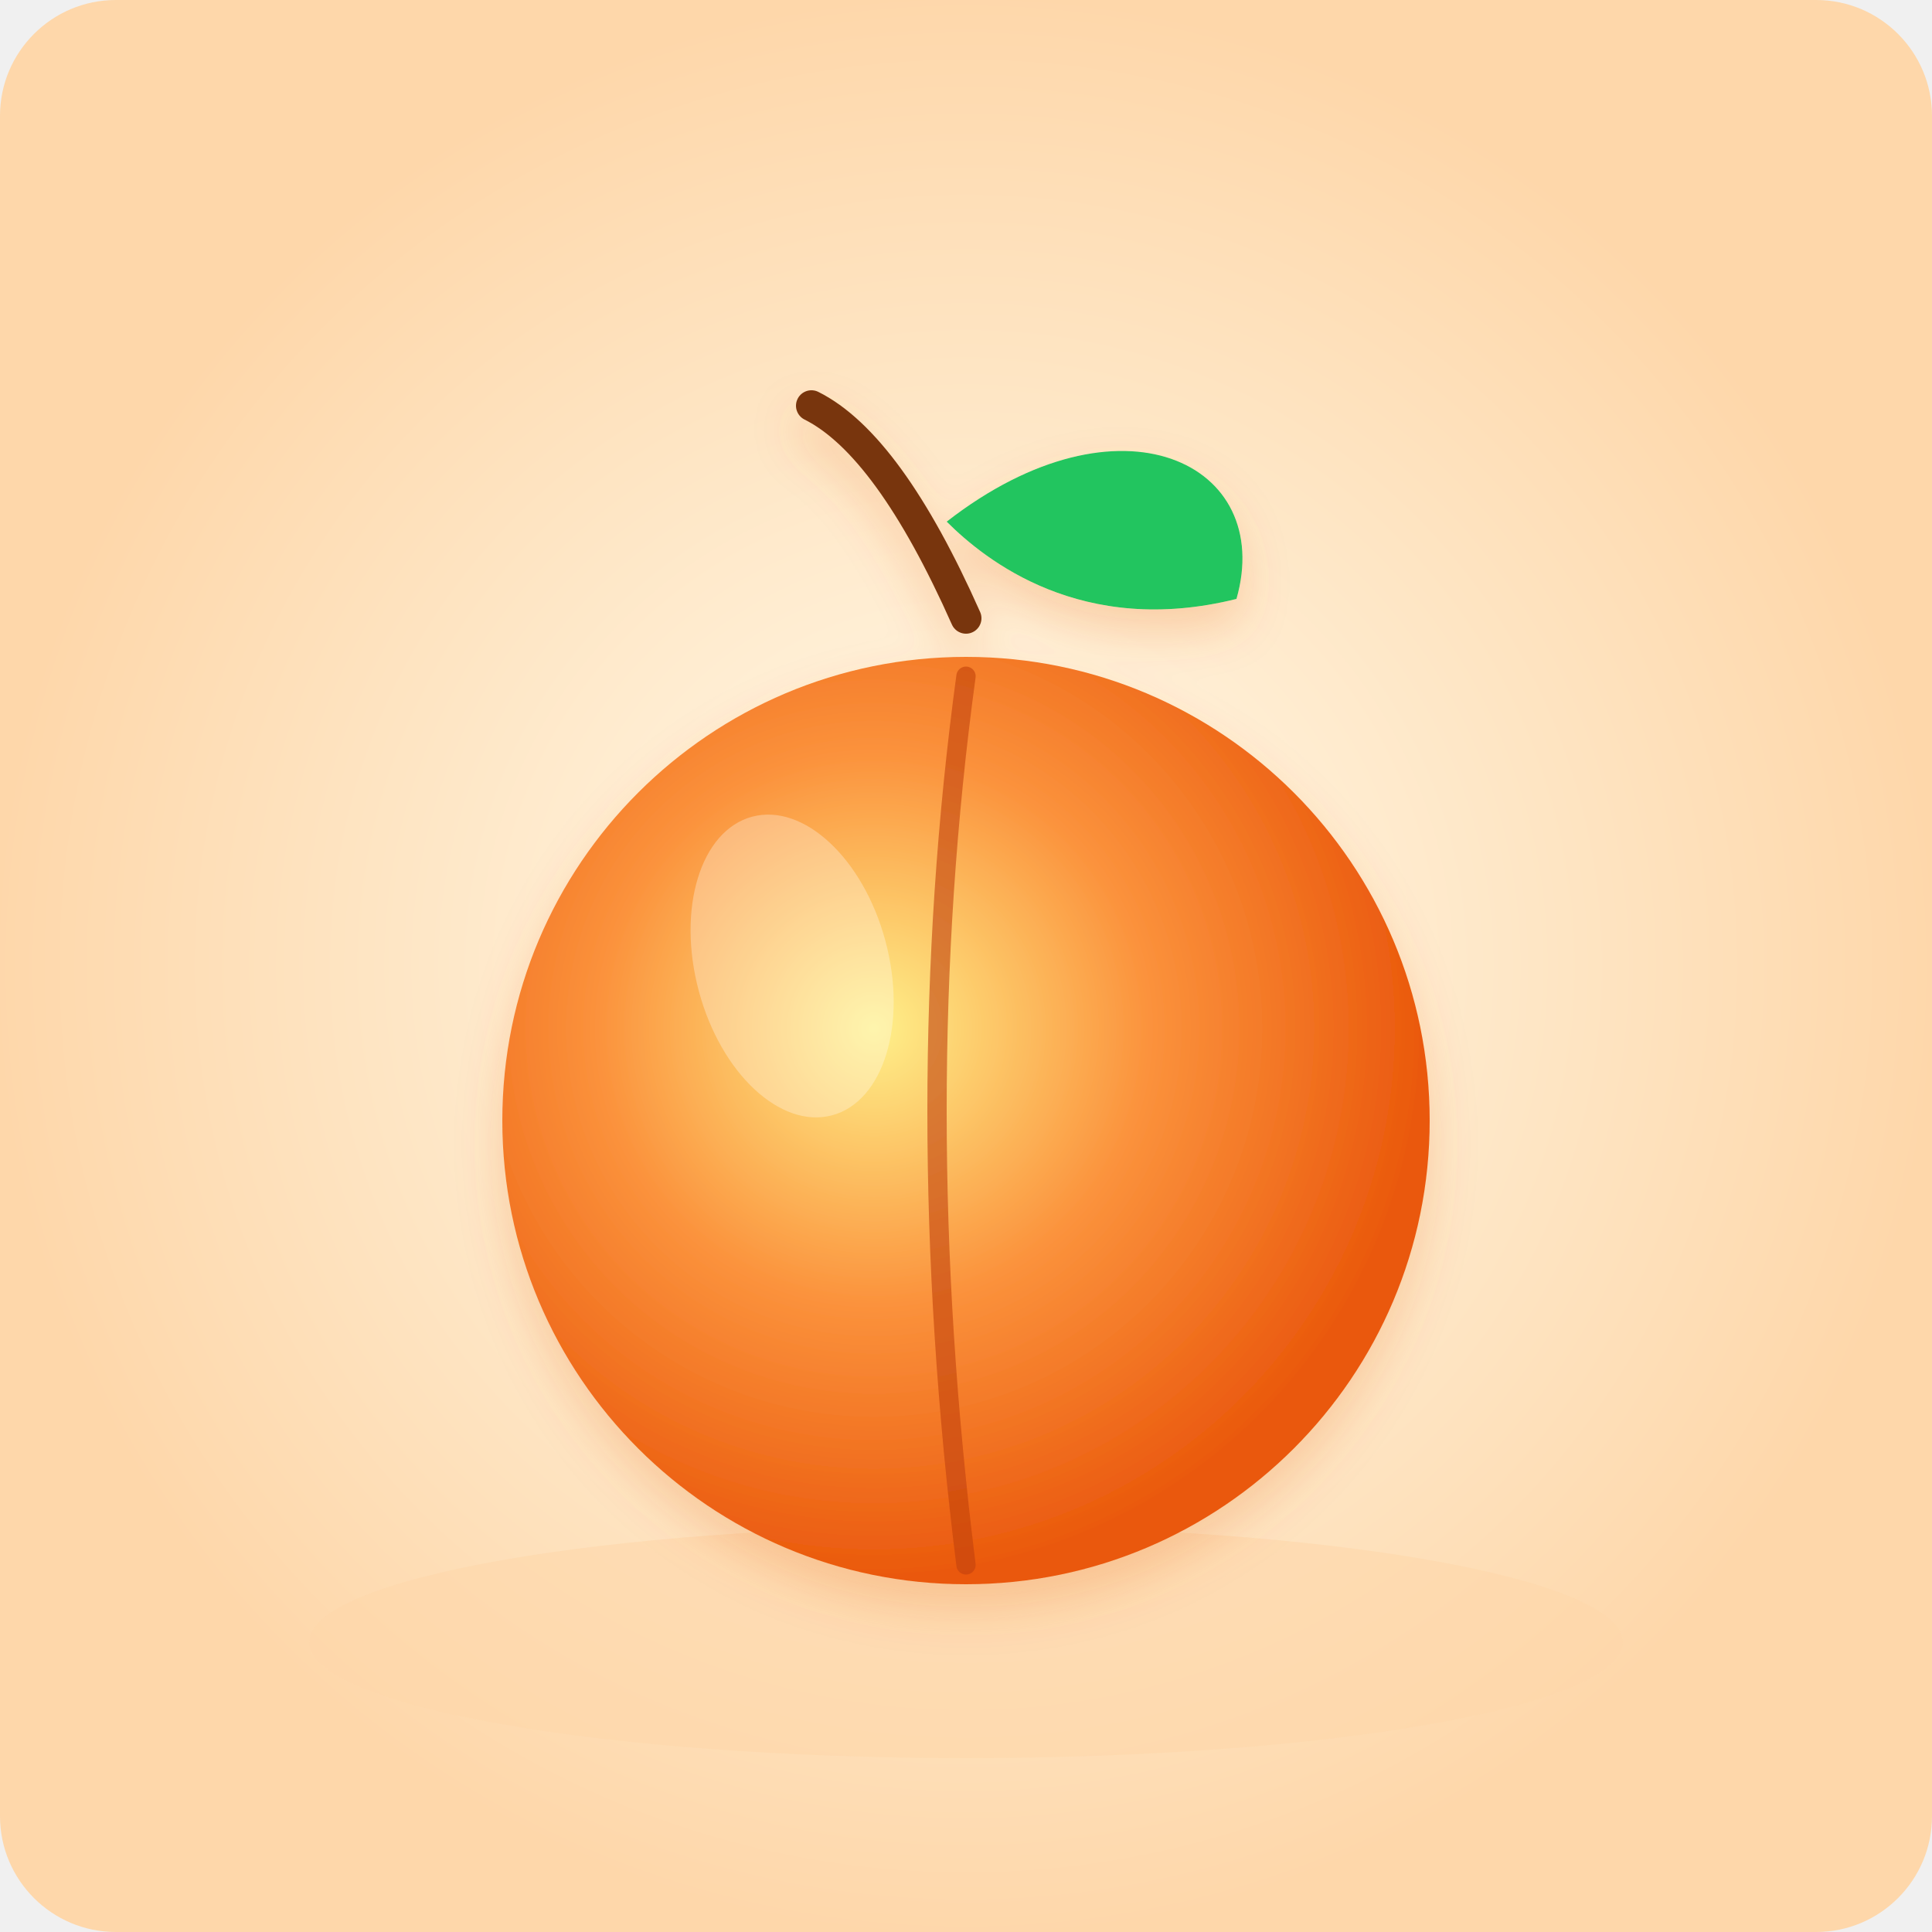
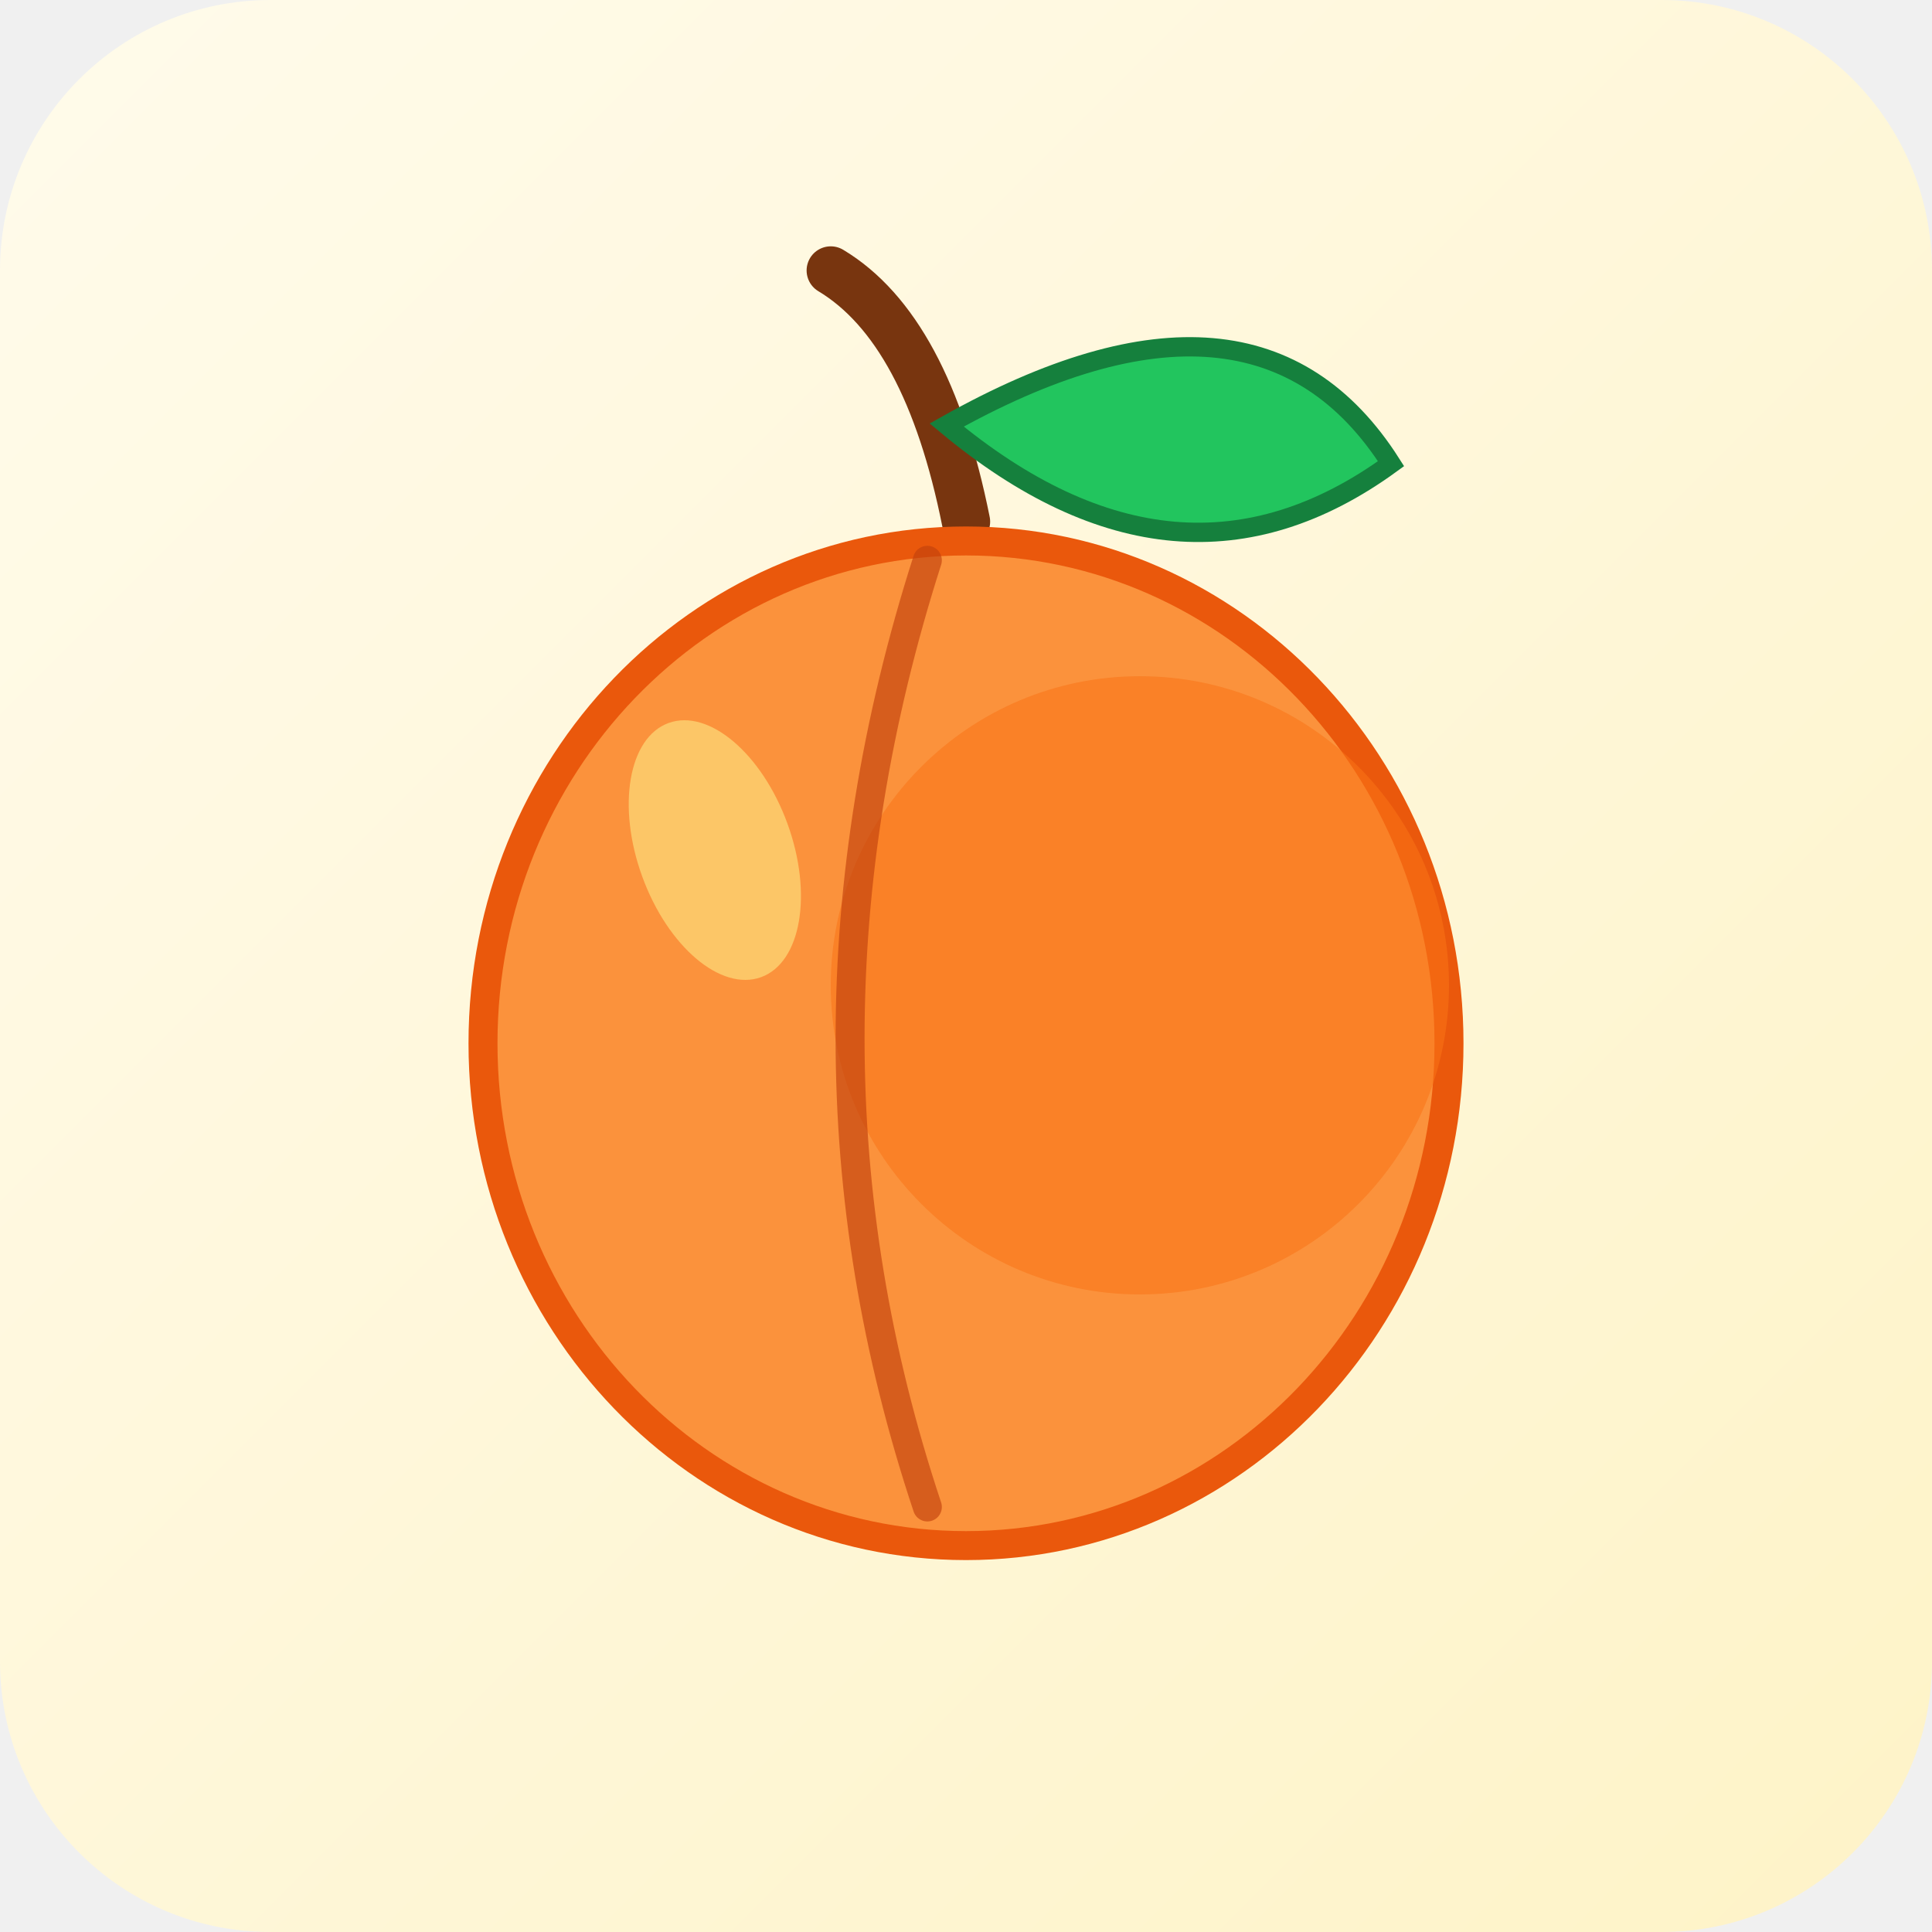
- <svg xmlns="http://www.w3.org/2000/svg" viewBox="0 0 500 500" width="100%" height="100%">
+ <svg xmlns="http://www.w3.org/2000/svg" viewBox="0 0 200 200">
  <defs>
-     <radialGradient id="bgXing" cx="50%" cy="50%" r="50%">
+     <linearGradient id="bg_xing_ap" x1="0" y1="0" x2="1" y2="1">
      <stop offset="0%" stop-color="#fffbeb" />
-       <stop offset="100%" stop-color="#fed7aa" />
-     </radialGradient>
-     <radialGradient id="apricotGrad" cx="40%" cy="40%" r="60%">
-       <stop offset="0%" stop-color="#fef08a" />
-       <stop offset="50%" stop-color="#fb923c" />
-       <stop offset="100%" stop-color="#ea580c" />
-     </radialGradient>
-     <filter id="shadowXing" x="-10%" y="-10%" width="120%" height="120%">
-       <feDropShadow dx="0" dy="6" stdDeviation="6" flood-color="#ea580c" flood-opacity="0.2" />
-     </filter>
+       <stop offset="100%" stop-color="#fef3c7" />
+     </linearGradient>
  </defs>
-   <rect width="500" height="500" rx="30" fill="url(#bgXing)" />
-   <ellipse cx="250" cy="425" rx="170" ry="30" fill="#fed7aa" opacity="0.6" />
-   <g filter="url(#shadowXing)">
-     <path d="M 250 160 Q 230 115 210 105" stroke="#78350f" stroke-width="8" stroke-linecap="round" fill="none" />
-     <path d="M 245 135 C 290 100 330 120 320 155 C 280 165 255 145 245 135 Z" fill="#22c55e" />
-     <circle cx="250" cy="290" r="120" fill="url(#apricotGrad)" />
-     <path d="M 250 175 Q 235 285 250 405" stroke="#c2410c" stroke-width="5" stroke-linecap="round" fill="none" opacity="0.6" />
-     <ellipse cx="205" cy="250" rx="25" ry="40" fill="#ffffff" opacity="0.3" transform="rotate(-15 205 250)" />
-   </g>
+   <rect width="200" height="200" rx="28" fill="url(#bg_xing_ap)" />
+   <path d="M100 54 Q96 34 86 28" fill="none" stroke="#78350f" stroke-width="5" stroke-linecap="round" />
+   <path d="M98 44 Q130 26 144 48 Q122 64 98 44 Z" fill="#22c55e" stroke="#15803d" stroke-width="2" />
+   <ellipse cx="100" cy="108" rx="50" ry="52" fill="#fb923c" stroke="#ea580c" stroke-width="3" />
+   <circle cx="118" cy="102" r="32" fill="#f97316" opacity="0.55" />
+   <path d="M96 58 Q80 108 96 156" fill="none" stroke="#c2410c" stroke-width="3" stroke-linecap="round" opacity="0.65" />
+   <ellipse cx="74" cy="88" rx="8" ry="14" transform="rotate(-20 74 88)" fill="#fef08a" opacity="0.55" />
</svg>
